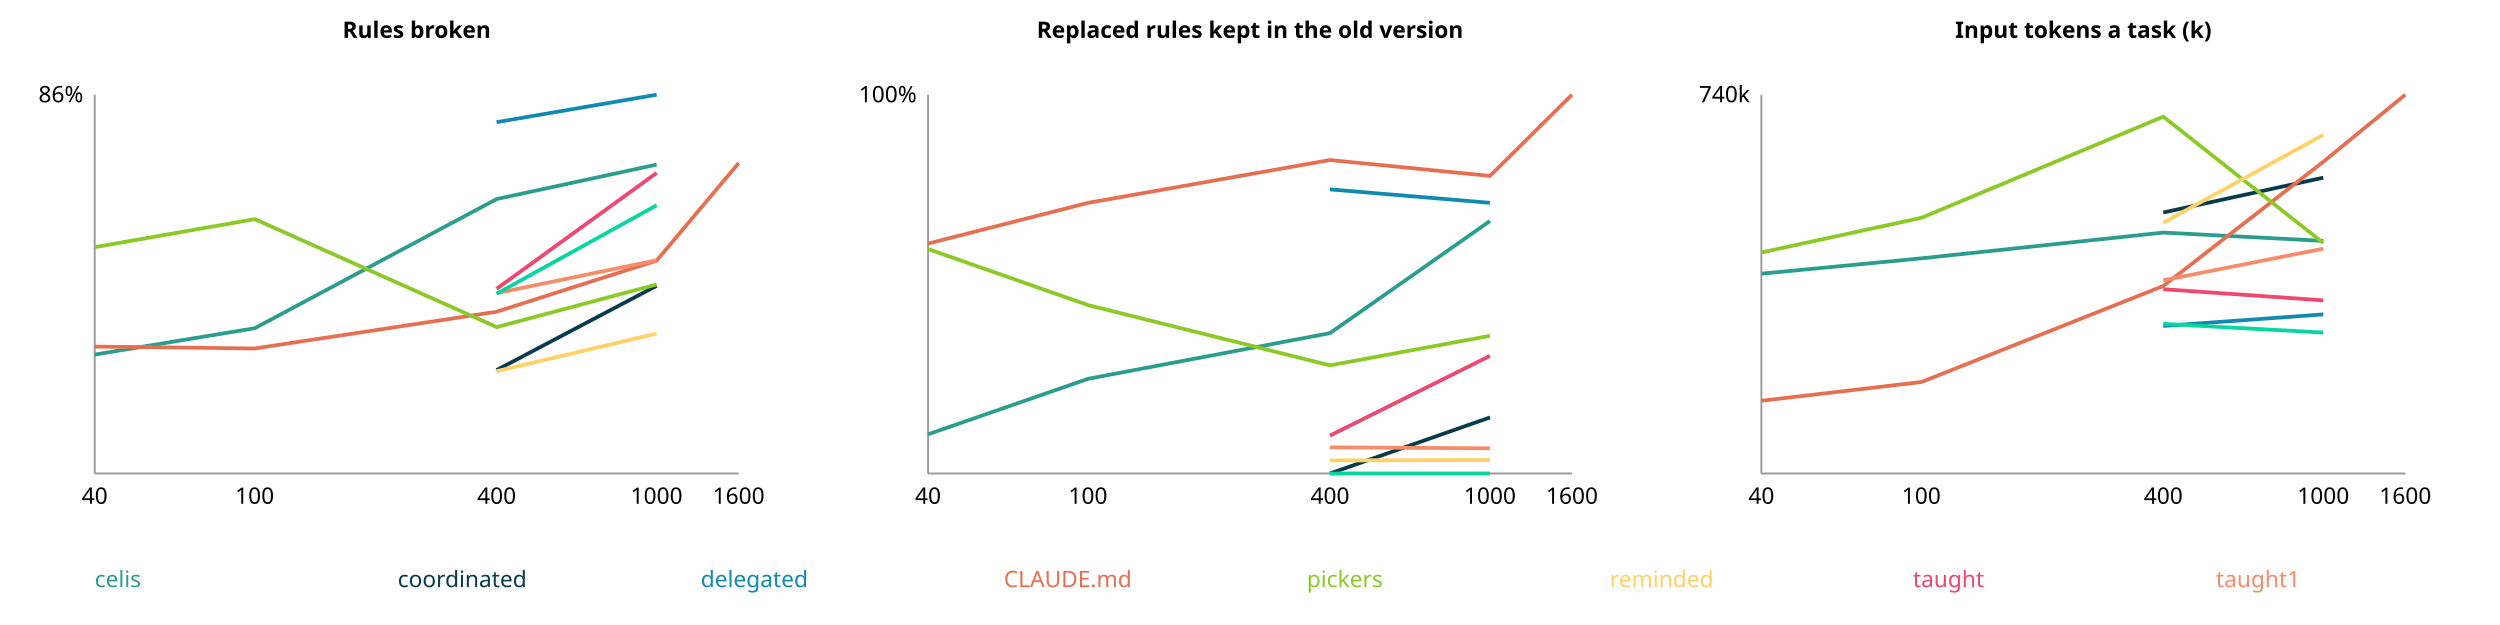
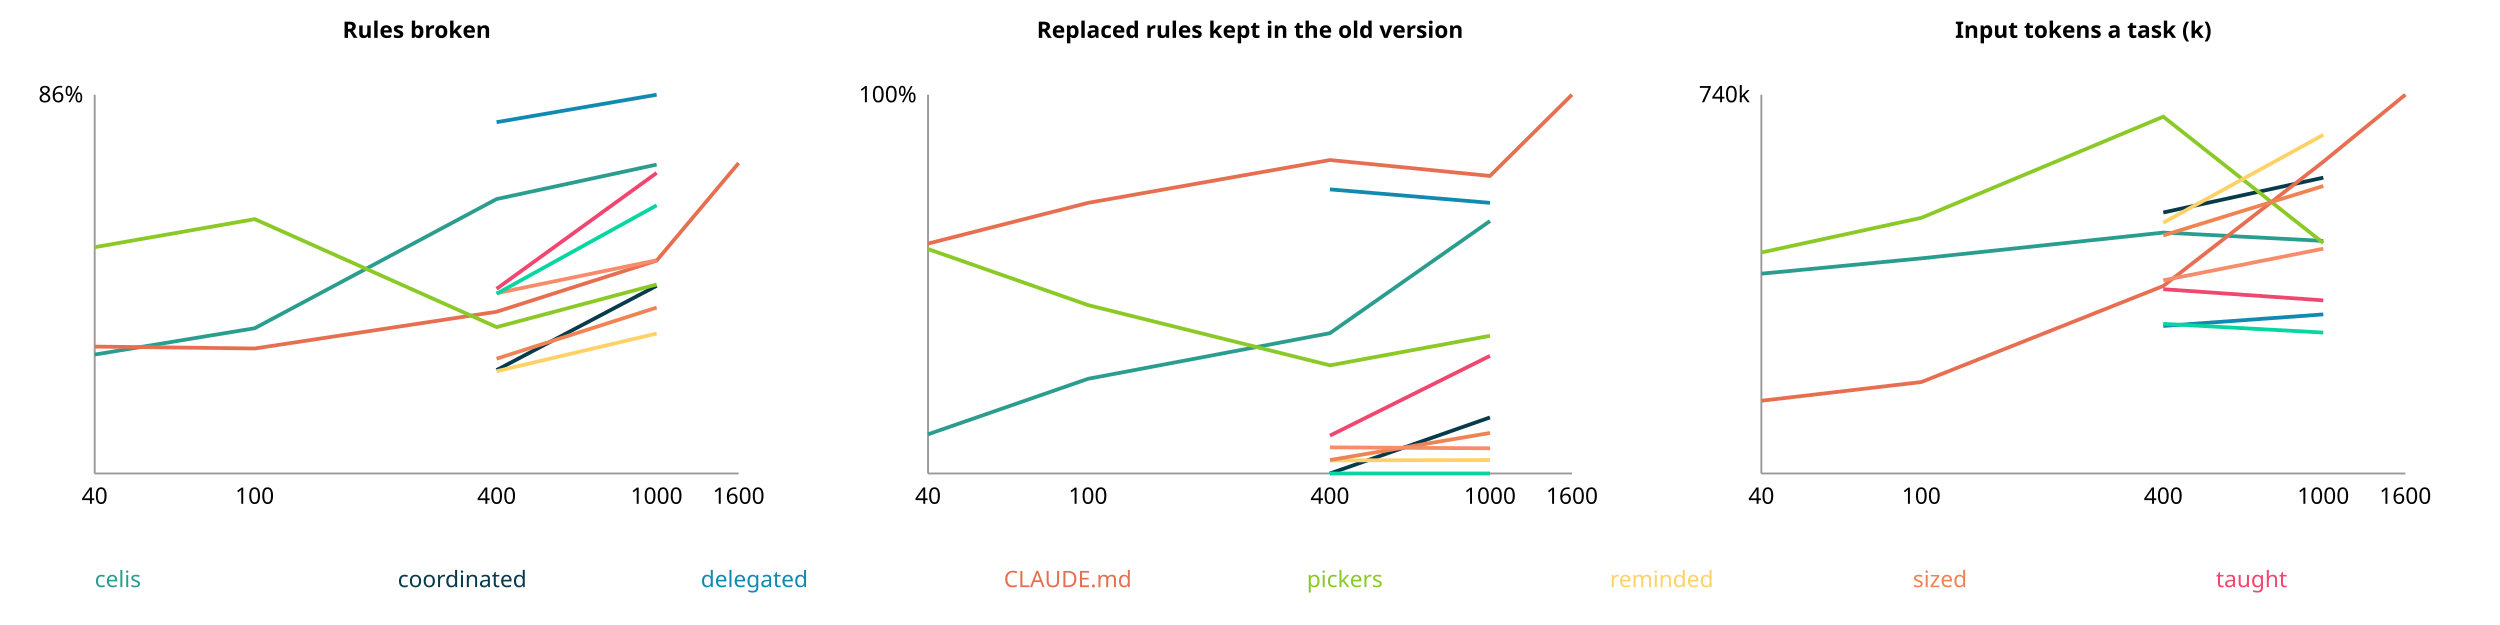
<svg xmlns="http://www.w3.org/2000/svg" width="1320" height="330" font-family="sans-serif" font-size="12">
  <rect width="100%" height="100%" fill="white" />
  <text x="220.0" y="20" text-anchor="middle" font-weight="bold">Rules broken</text>
  <line x1="50" y1="250" x2="390" y2="250" stroke="#999" />
  <line x1="50" y1="50" x2="50" y2="250" stroke="#999" />
  <text x="44" y="54" text-anchor="end">86%</text>
  <text x="50.0" y="266" text-anchor="middle">40</text>
  <text x="134.454" y="266" text-anchor="middle">100</text>
  <text x="262.227" y="266" text-anchor="middle">400</text>
  <text x="346.68" y="266" text-anchor="middle">1000</text>
  <text x="390.0" y="266" text-anchor="middle">1600</text>
  <polyline points="50.0,187.2 134.5,173.3 262.2,105.1 346.7,86.9" fill="none" stroke="#2a9d8f" stroke-width="2" />
  <polyline points="262.2,195.4 346.7,150.9" fill="none" stroke="#073b4c" stroke-width="2" />
  <polyline points="262.2,64.5 346.7,50.0" fill="none" stroke="#118ab2" stroke-width="2" />
  <polyline points="50.0,183.0 134.5,184.0 262.2,164.6 346.7,137.6 390.0,86.1" fill="none" stroke="#e76f51" stroke-width="2" />
  <polyline points="50.0,130.5 134.5,115.7 262.2,172.7 346.7,150.2" fill="none" stroke="#8ac926" stroke-width="2" />
  <polyline points="262.2,196.0 346.7,176.1" fill="none" stroke="#ffd166" stroke-width="2" />
+   <polyline points="262.2,189.4 346.7,162.4" fill="none" stroke="#ef8354" stroke-width="2" />
  <polyline points="262.2,152.5 346.7,91.3" fill="none" stroke="#ef476f" stroke-width="2" />
  <polyline points="262.2,154.8 346.7,137.4" fill="none" stroke="#f78c6b" stroke-width="2" />
  <polyline points="262.2,155.1 346.7,108.4" fill="none" stroke="#06d6a0" stroke-width="2" />
  <text x="660.0" y="20" text-anchor="middle" font-weight="bold">Replaced rules kept in the old version</text>
  <line x1="490" y1="250" x2="830" y2="250" stroke="#999" />
  <line x1="490" y1="50" x2="490" y2="250" stroke="#999" />
  <text x="484" y="54" text-anchor="end">100%</text>
  <text x="490.0" y="266" text-anchor="middle">40</text>
  <text x="574.454" y="266" text-anchor="middle">100</text>
  <text x="702.227" y="266" text-anchor="middle">400</text>
  <text x="786.68" y="266" text-anchor="middle">1000</text>
  <text x="830.0" y="266" text-anchor="middle">1600</text>
  <polyline points="490.0,229.3 574.5,200.0 702.2,175.9 786.7,116.7" fill="none" stroke="#2a9d8f" stroke-width="2" />
  <polyline points="702.2,250.0 786.7,220.4" fill="none" stroke="#073b4c" stroke-width="2" />
  <polyline points="702.2,100.0 786.7,107.1" fill="none" stroke="#118ab2" stroke-width="2" />
  <polyline points="490.0,128.6 574.5,107.1 702.2,84.5 786.7,92.9 830.0,50.0" fill="none" stroke="#e76f51" stroke-width="2" />
  <polyline points="490.0,131.5 574.5,161.1 702.2,192.9 786.7,177.3" fill="none" stroke="#8ac926" stroke-width="2" />
  <polyline points="702.2,243.1 786.7,242.9" fill="none" stroke="#ffd166" stroke-width="2" />
+   <polyline points="702.2,242.9 786.7,228.6" fill="none" stroke="#ef8354" stroke-width="2" />
  <polyline points="702.2,230.0 786.7,187.9" fill="none" stroke="#ef476f" stroke-width="2" />
  <polyline points="702.2,236.2 786.7,236.7" fill="none" stroke="#f78c6b" stroke-width="2" />
  <polyline points="702.2,250.0 786.7,250.0" fill="none" stroke="#06d6a0" stroke-width="2" />
  <text x="1100.0" y="20" text-anchor="middle" font-weight="bold">Input tokens a task (k)</text>
  <line x1="930" y1="250" x2="1270" y2="250" stroke="#999" />
  <line x1="930" y1="50" x2="930" y2="250" stroke="#999" />
  <text x="924" y="54" text-anchor="end">740k</text>
  <text x="930.0" y="266" text-anchor="middle">40</text>
  <text x="1014.454" y="266" text-anchor="middle">100</text>
  <text x="1142.227" y="266" text-anchor="middle">400</text>
  <text x="1226.68" y="266" text-anchor="middle">1000</text>
  <text x="1270.0" y="266" text-anchor="middle">1600</text>
  <polyline points="930.0,144.5 1014.5,136.4 1142.2,122.8 1226.7,127.2" fill="none" stroke="#2a9d8f" stroke-width="2" />
  <polyline points="1142.2,112.2 1226.7,93.8" fill="none" stroke="#073b4c" stroke-width="2" />
  <polyline points="1142.2,172.1 1226.7,166.0" fill="none" stroke="#118ab2" stroke-width="2" />
  <polyline points="930.0,211.6 1014.5,201.7 1142.2,151.0 1226.7,85.4 1270.0,50.0" fill="none" stroke="#e76f51" stroke-width="2" />
  <polyline points="930.0,133.3 1014.5,115.0 1142.2,61.6 1226.7,128.3" fill="none" stroke="#8ac926" stroke-width="2" />
  <polyline points="1142.2,117.6 1226.7,71.2" fill="none" stroke="#ffd166" stroke-width="2" />
+   <polyline points="1142.2,124.3 1226.7,98.2" fill="none" stroke="#ef8354" stroke-width="2" />
  <polyline points="1142.2,152.7 1226.7,158.6" fill="none" stroke="#ef476f" stroke-width="2" />
  <polyline points="1142.2,148.0 1226.7,131.3" fill="none" stroke="#f78c6b" stroke-width="2" />
  <polyline points="1142.2,171.0 1226.7,175.6" fill="none" stroke="#06d6a0" stroke-width="2" />
  <text x="50" y="310" fill="#2a9d8f">celis</text>
  <text x="210" y="310" fill="#073b4c">coordinated</text>
  <text x="370" y="310" fill="#118ab2">delegated</text>
  <text x="530" y="310" fill="#e76f51">CLAUDE.md</text>
  <text x="690" y="310" fill="#8ac926">pickers</text>
  <text x="850" y="310" fill="#ffd166">reminded</text>
-   <text x="1010" y="310" fill="#ef476f">taught</text>
-   <text x="1170" y="310" fill="#f78c6b">taught1</text>
-   <text x="1330" y="310" fill="#06d6a0">triggered</text>
+   <text x="1010" y="310" fill="#ef8354">sized</text>
+   <text x="1170" y="310" fill="#ef476f">taught</text>
+   <text x="1330" y="310" fill="#f78c6b">taught1</text>
+   <text x="1490" y="310" fill="#06d6a0">triggered</text>
</svg>
